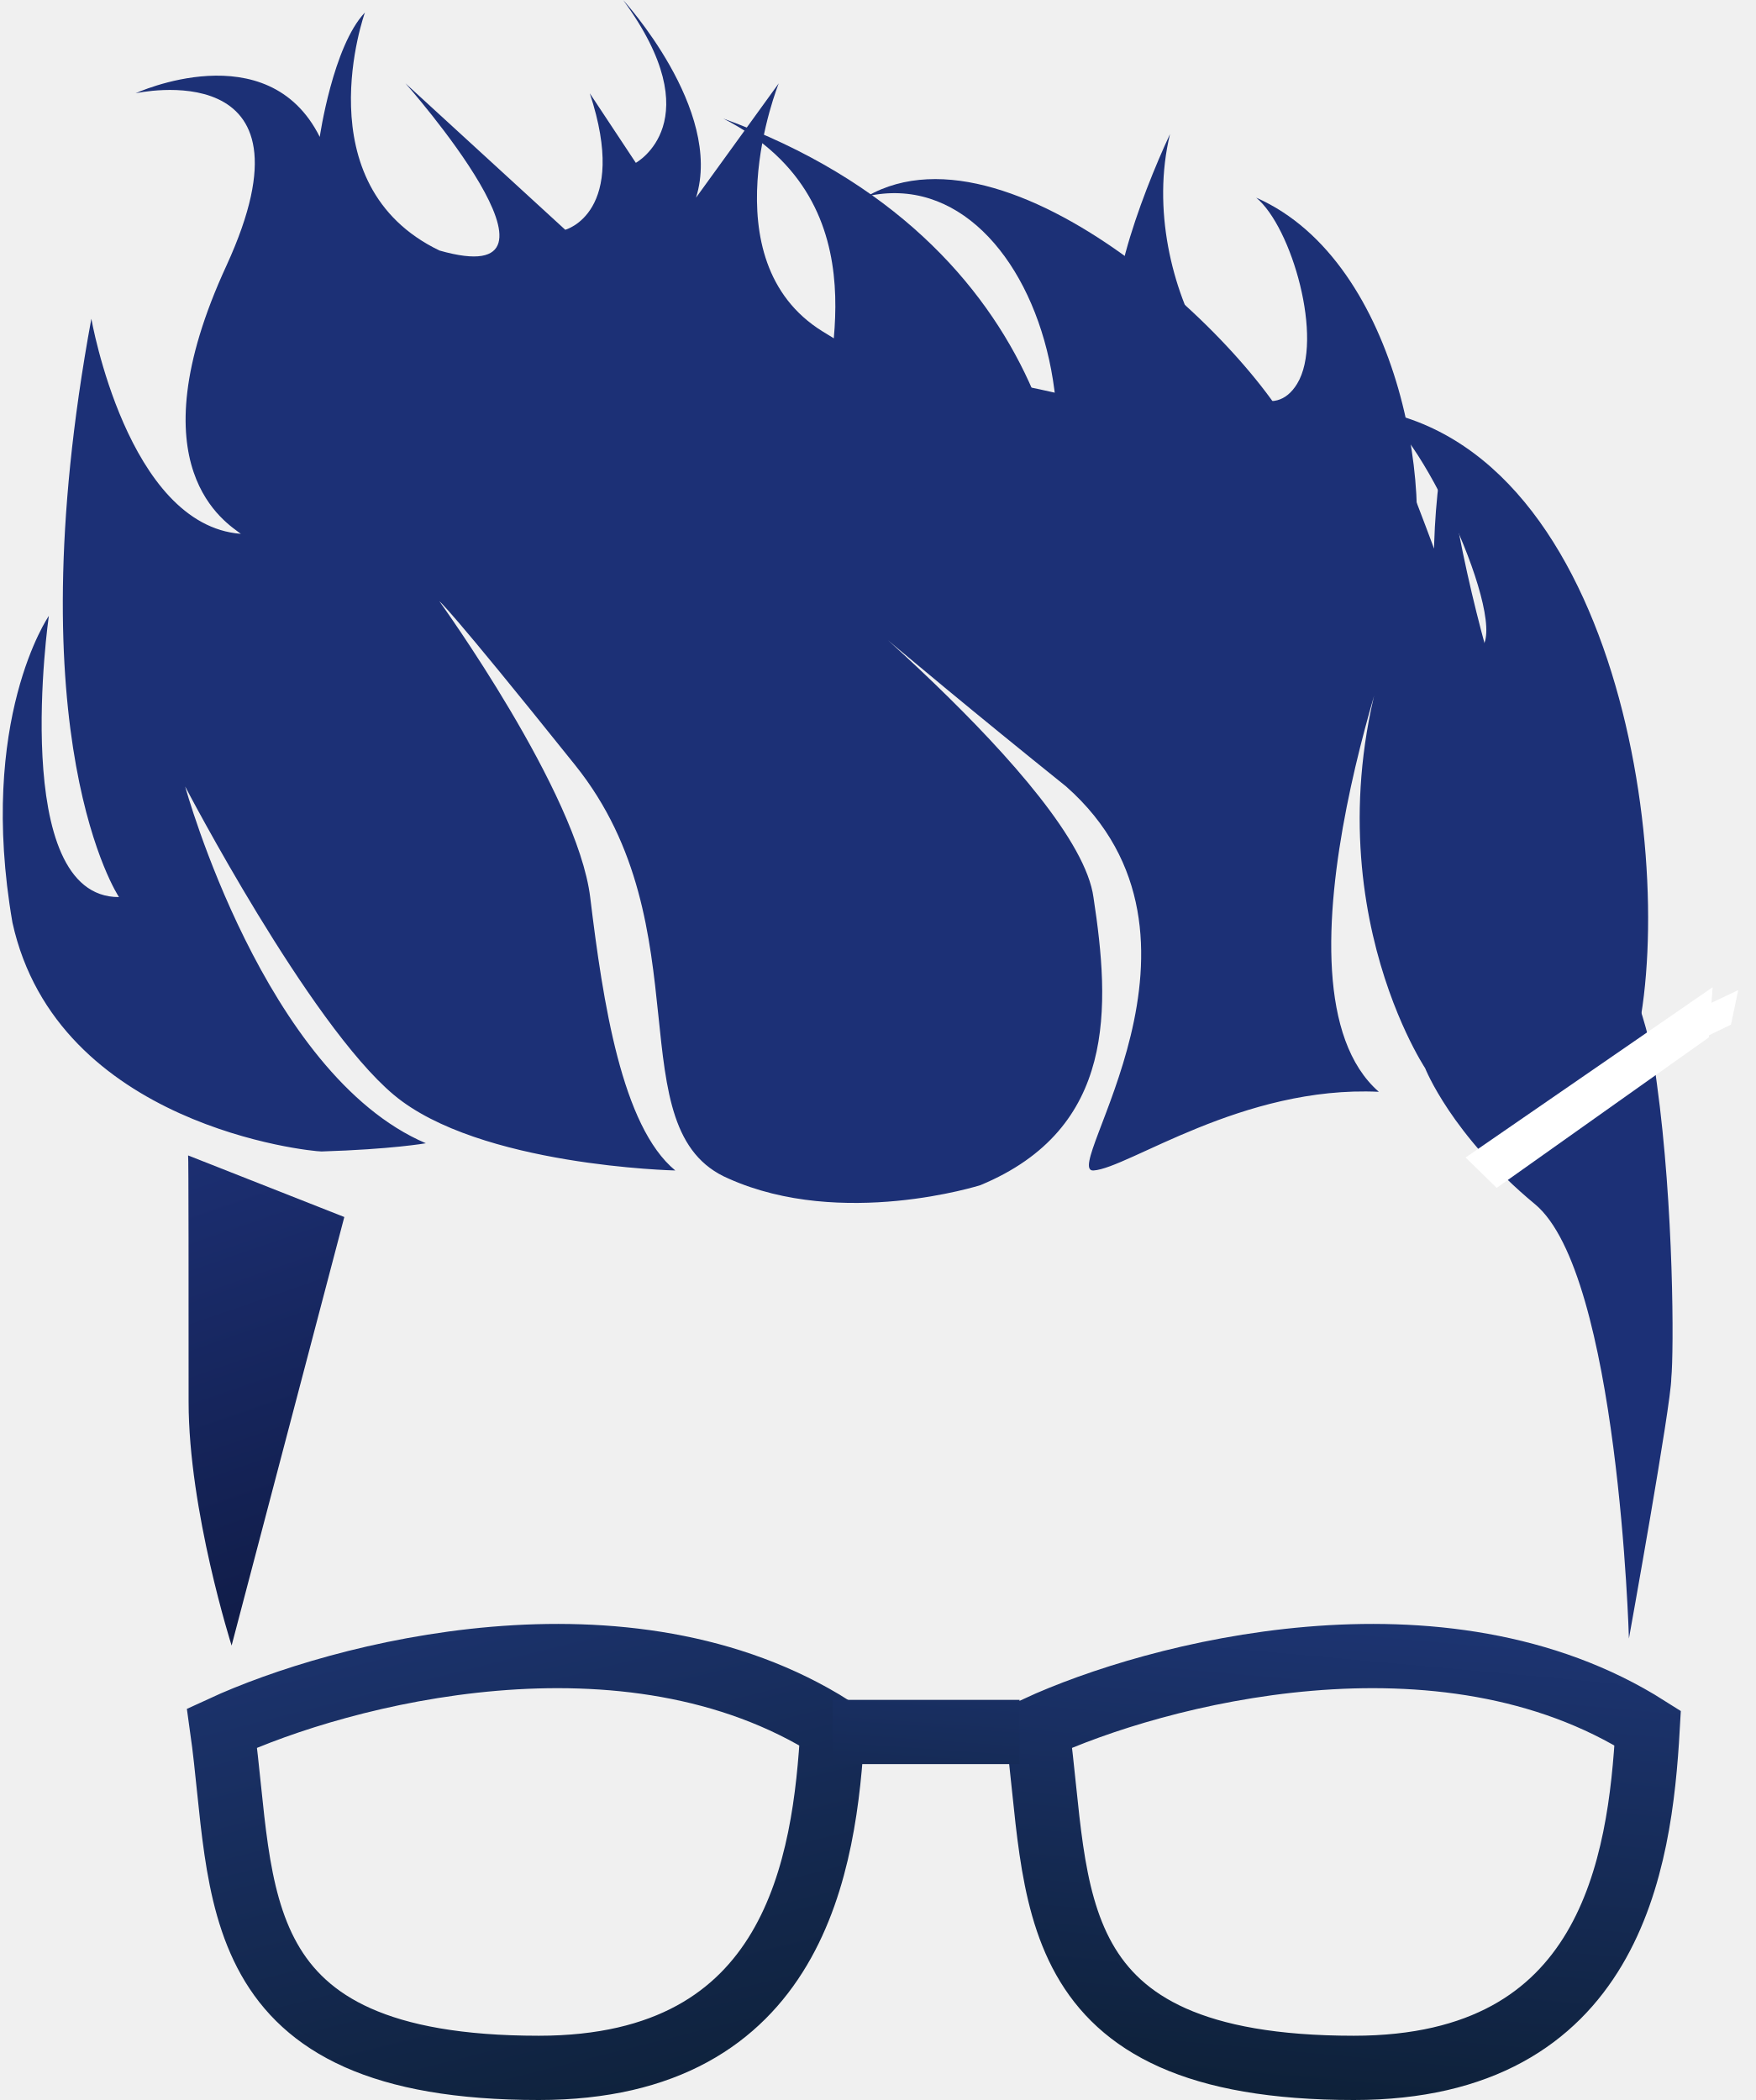
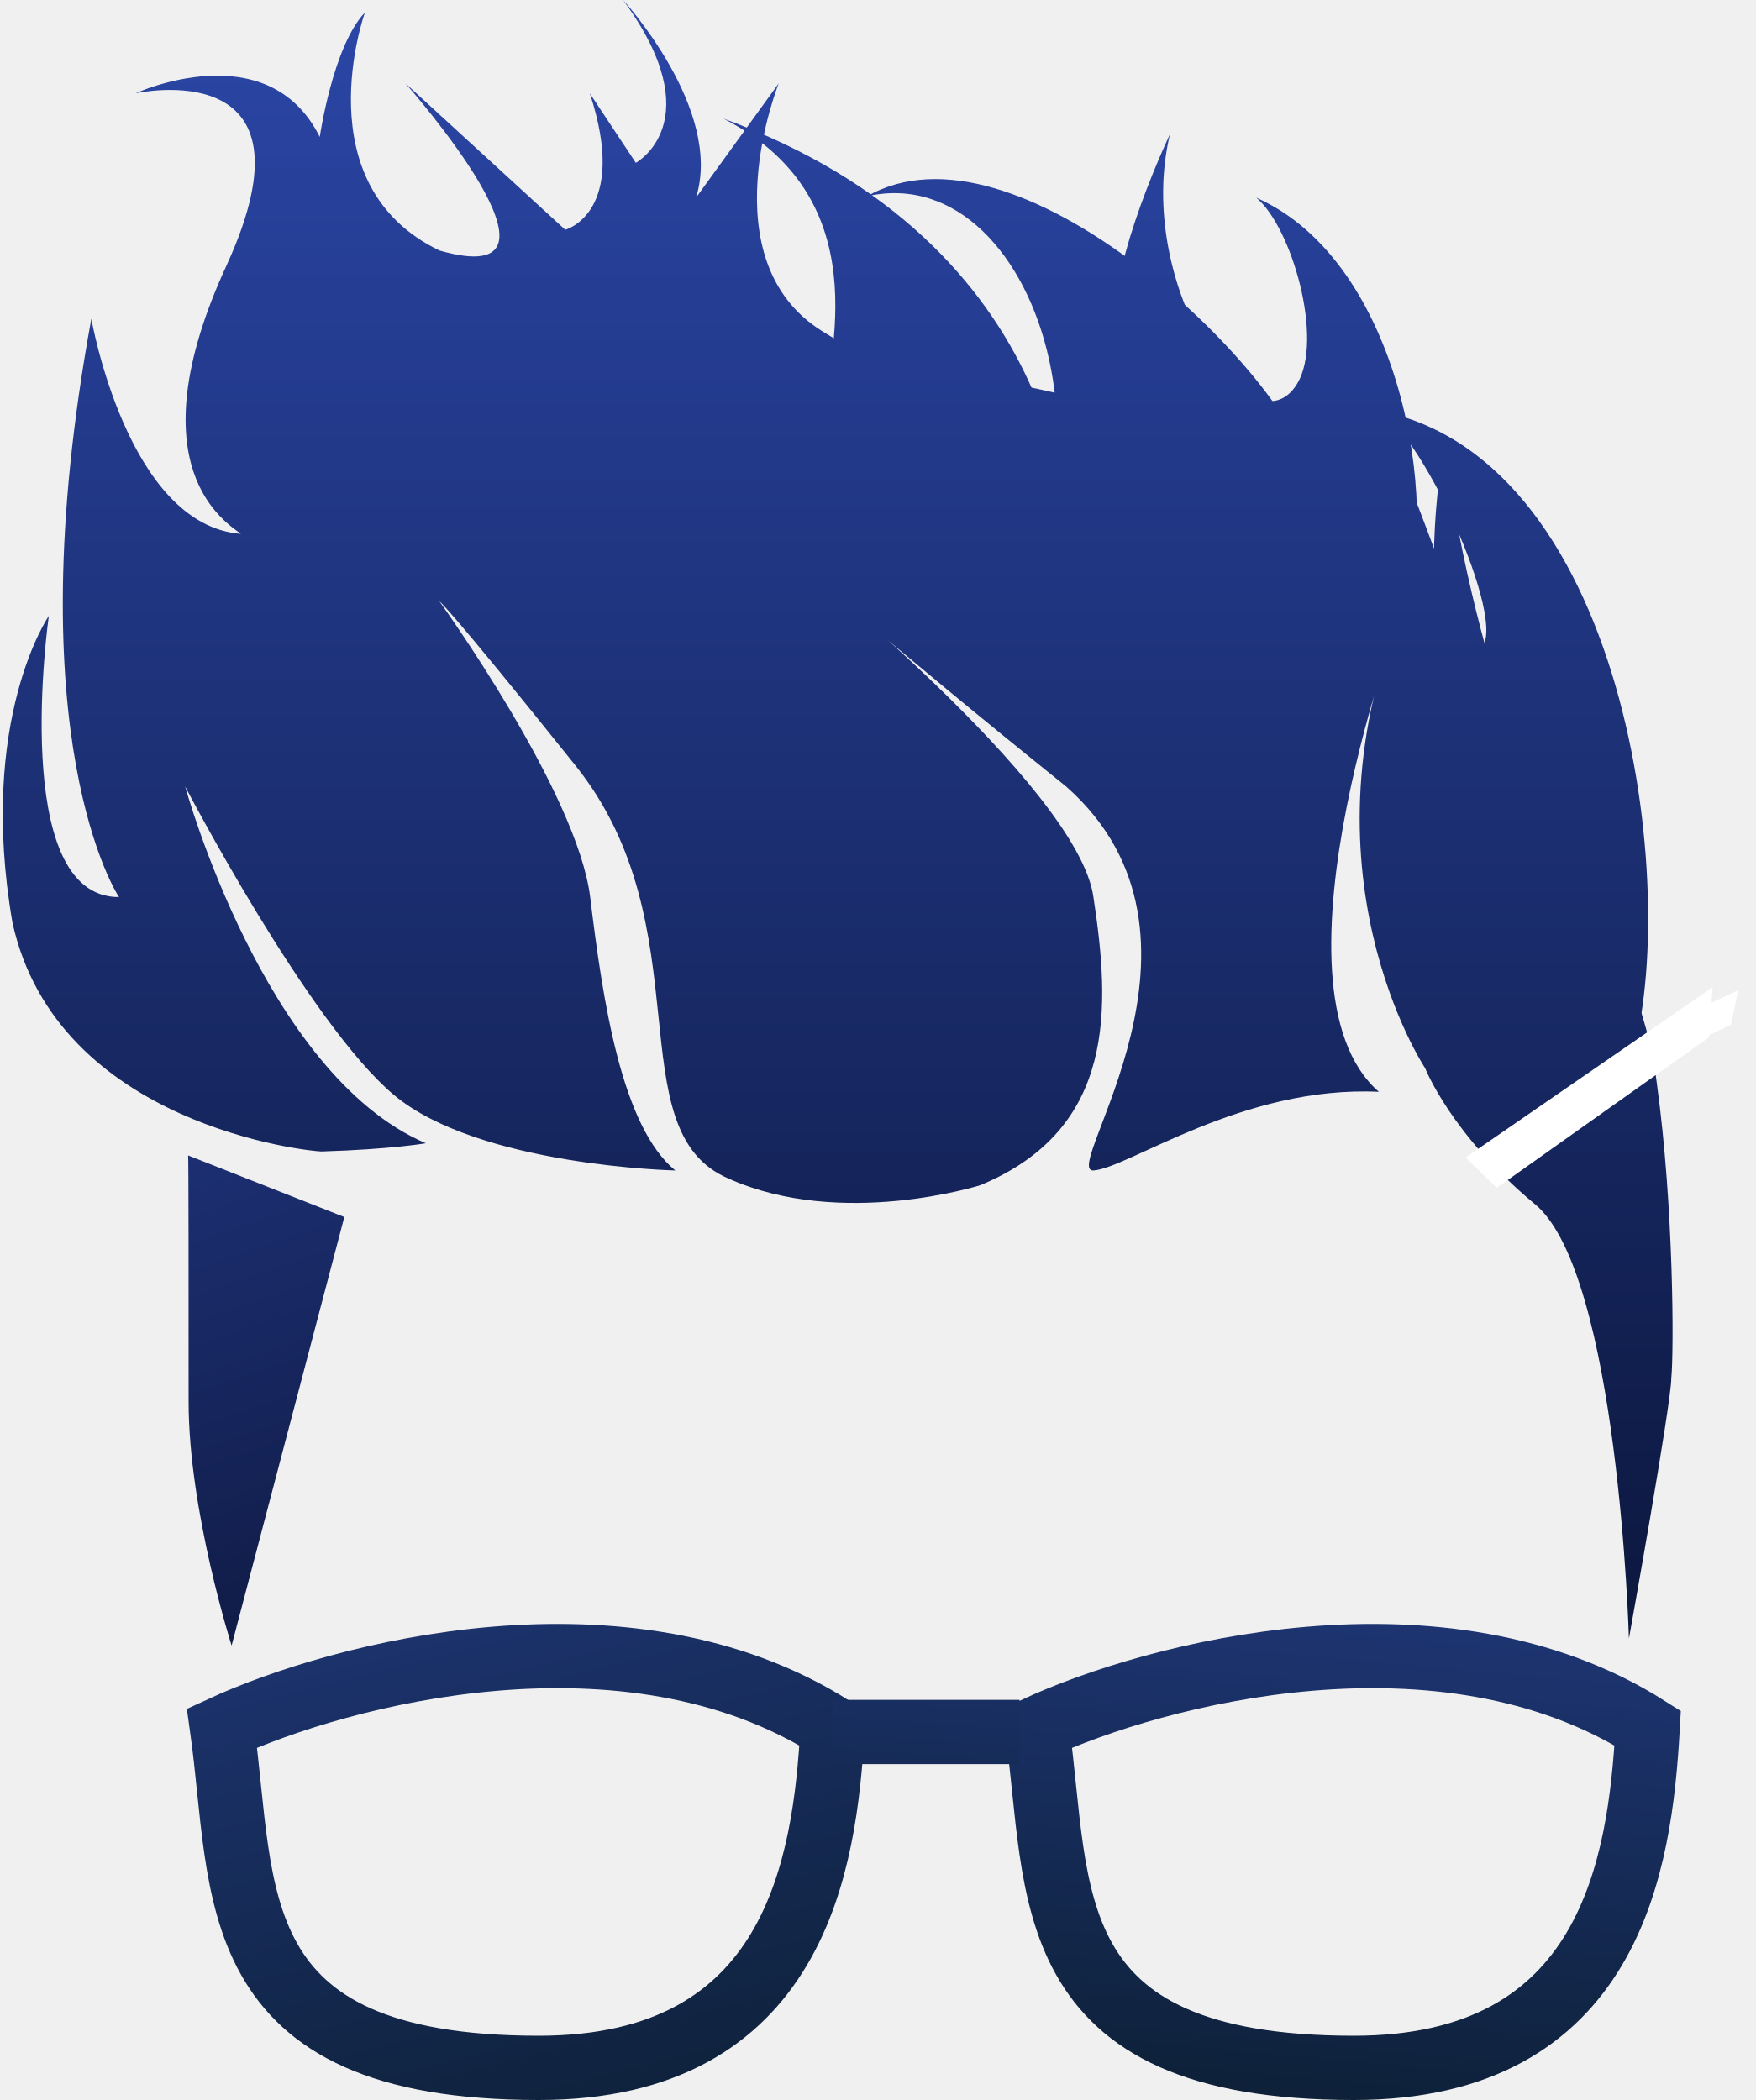
<svg xmlns="http://www.w3.org/2000/svg" width="601" height="719" viewBox="0 0 601 719" fill="none">
  <path d="M64.561 479.938C64.561 517.198 79.281 563.411 79.281 563.411L117.859 416.684L64.392 395.6C64.561 395.6 64.561 442.679 64.561 479.938Z" fill="url(#paint0_linear)" />
  <path d="M285 591.654C214.6 547.004 116.333 573.049 76 591.654C83.857 647.466 74.991 708 184.429 708C272.429 708 282.381 638.164 285 591.654Z" stroke="url(#paint1_linear)" stroke-width="22" />
  <path d="M564 591.654C493.6 547.004 395.333 573.049 355 591.654C362.857 647.466 353.991 708 463.429 708C551.429 708 561.381 638.164 564 591.654Z" stroke="url(#paint2_linear)" stroke-width="22" />
  <path d="M285 593H317H349" stroke="url(#paint3_linear)" stroke-width="22" />
  <path d="M595 339L499.545 384.16L510.454 390.574L592.519 350.807L595 339Z" fill="white" />
-   <path id="main" d="M567.135 370.876C562.033 328.435 534.945 295 534.945 295C534.945 295 505.302 235.252 494.445 152C472.302 276.036 561.445 373.811 487.819 179.671C414.194 -14.47 481.064 175.836 481.064 175.836C481.064 202 518.396 176.391 402.427 145.248C138.8 67.678 134.91 223.477 319.512 179.671C430.394 153.358 423.864 201.507 281.578 113.475C242.191 89.106 266.565 28.54 266.565 28.54L238.252 67.678C247.706 37.511 213.294 0 213.294 0C243.756 41.553 217.645 55.75 217.645 55.75L201.889 31.942C215.395 72.903 193.486 78.671 193.486 78.671L138.8 28.54C138.8 28.54 202.639 100.704 150.419 85.769C103.75 63.291 124.908 4.288 124.908 4.288C113.954 15.823 109.452 46.877 109.452 46.877C91.595 11.091 46.396 31.942 46.396 31.942C46.396 31.942 111.16 17.529 77.547 90.876C45.434 160.526 77.939 179.227 82.441 182.776C43.576 179.819 31.271 109.133 31.271 109.133C4.71 253.314 40.725 307.141 40.725 307.141C2.909 307.289 16.715 210.873 16.715 210.873C16.715 210.873 -7.745 246.363 4.26 315.866C19.566 385.516 106.301 394.241 110.052 394.241C134.062 393.501 145.767 391.431 145.767 391.431C90.394 367.771 63.384 269.284 63.384 269.284C63.384 269.284 105.701 350.469 134.812 374.868C163.924 399.268 231.151 400.747 231.151 400.747C212.843 385.664 206.391 343.223 202.039 307.289C197.687 271.355 150.419 205.892 150.419 205.892C150.419 205.892 152.519 206.584 196.937 262.038C241.355 317.492 210.743 387.142 249.458 403.557C288.174 420.858 335.593 405.775 335.593 405.775C382.261 386.403 380.01 344.702 374.308 307.289C369.206 269.136 269.266 189.431 269.266 189.431C269.266 189.431 302.22 218.858 364.945 269.284C423.183 320.739 362.483 401.487 374.308 400.747C386.133 400.008 425.312 371.593 471.98 373.811C430.662 337.684 480.945 205.892 480.945 205.892C442.381 297.318 487.819 365.701 487.819 365.701C487.819 365.701 496.772 388.557 525.419 412.282C554.065 436.006 557.587 561 557.587 561C557.587 561 572.087 480.601 572.087 471.876C572.988 463.003 572.988 413.317 567.135 370.876Z" fill="#1C3076" />
-   <path d="M296.779 67.197C347.765 38.152 436.179 124.452 446.573 157.139L325.364 234.343C392.583 174.376 357.69 53.561 296.779 67.197Z" fill="#1C3076" />
-   <path d="M247.609 40.599C363.657 82.75 372.367 182.247 362.212 210.873L283.023 140.396C280.376 130.543 304.642 69.728 247.609 40.599Z" fill="#1C3076" />
-   <path d="M471.5 140.5C559.032 157.139 575.783 311.836 557.587 365.139L497.338 321.545C445.782 266.885 565.174 268.39 445.782 222.757C472.916 210.321 496.885 217.575 505.478 222.757C519.045 219.146 487.334 147.866 471.5 140.5Z" fill="#1C3076" />
-   <path d="M430 67.678C480 89.703 492.778 174.226 480.945 205.892C452.445 222.392 400.5 126.892 386 117.392C374.4 109.792 390.833 66.559 400.5 45.892C388 97.392 428.687 156.442 444 131.417C453.245 116.308 442.167 77.678 430 67.678Z" fill="#1C3076" />
+   <path d="M567.135 370.876C562.033 328.435 534.945 295 534.945 295C534.945 295 505.302 235.252 494.445 152C472.302 276.036 561.445 373.811 487.819 179.671C414.194 -14.47 481.064 175.836 481.064 175.836C481.064 202 518.396 176.391 402.427 145.248C138.8 67.678 134.91 223.477 319.512 179.671C430.394 153.358 423.864 201.507 281.578 113.475C242.191 89.106 266.565 28.54 266.565 28.54L238.252 67.678C247.706 37.511 213.294 0 213.294 0C243.756 41.553 217.645 55.75 217.645 55.75L201.889 31.942C215.395 72.903 193.486 78.671 193.486 78.671L138.8 28.54C138.8 28.54 202.639 100.704 150.419 85.769C103.75 63.291 124.908 4.288 124.908 4.288C113.954 15.823 109.452 46.877 109.452 46.877C91.595 11.091 46.396 31.942 46.396 31.942C46.396 31.942 111.16 17.529 77.547 90.876C45.434 160.526 77.939 179.227 82.441 182.776C43.576 179.819 31.271 109.133 31.271 109.133C4.71 253.314 40.725 307.141 40.725 307.141C2.909 307.289 16.715 210.873 16.715 210.873C16.715 210.873 -7.745 246.363 4.26 315.866C19.566 385.516 106.301 394.241 110.052 394.241C134.062 393.501 145.767 391.431 145.767 391.431C90.394 367.771 63.384 269.284 63.384 269.284C63.384 269.284 105.701 350.469 134.812 374.868C163.924 399.268 231.151 400.747 231.151 400.747C212.843 385.664 206.391 343.223 202.039 307.289C197.687 271.355 150.419 205.892 150.419 205.892C150.419 205.892 152.519 206.584 196.937 262.038C241.355 317.492 210.743 387.142 249.458 403.557C288.174 420.858 335.593 405.775 335.593 405.775C382.261 386.403 380.01 344.702 374.308 307.289C369.206 269.136 269.266 189.431 269.266 189.431C269.266 189.431 302.22 218.858 364.945 269.284C423.183 320.739 362.483 401.487 374.308 400.747C386.133 400.008 425.312 371.593 471.98 373.811C430.662 337.684 480.945 205.892 480.945 205.892C442.381 297.318 487.819 365.701 487.819 365.701C487.819 365.701 496.772 388.557 525.419 412.282C554.065 436.006 557.587 561 557.587 561C557.587 561 572.087 480.601 572.087 471.876C572.988 463.003 572.988 413.317 567.135 370.876Z" fill="url(#paint4_linear)" />
+   <path d="M296.779 67.197C347.765 38.152 436.179 124.452 446.573 157.139L325.364 234.343C392.583 174.376 357.69 53.561 296.779 67.197Z" fill="url(#paint5_linear)" />
+   <path d="M247.609 40.599C363.657 82.75 372.367 182.247 362.212 210.873L283.023 140.396C280.376 130.543 304.642 69.728 247.609 40.599Z" fill="url(#paint6_linear)" />
+   <path d="M471.5 140.5C559.032 157.139 575.783 311.836 557.587 365.139L497.338 321.545C445.782 266.885 565.174 268.39 445.782 222.757C472.916 210.321 496.885 217.575 505.478 222.757C519.045 219.146 487.334 147.866 471.5 140.5Z" fill="url(#paint7_linear)" />
+   <path d="M430 67.678C480 89.703 492.778 174.226 480.945 205.892C452.445 222.392 400.5 126.892 386 117.392C374.4 109.792 390.833 66.559 400.5 45.892C388 97.392 428.687 156.442 444 131.417C453.245 116.308 442.167 77.678 430 67.678Z" fill="url(#paint8_linear)" />
  <path d="M586.248 338L501.675 396.311L512.319 406.704L584.949 355.185L586.248 338Z" fill="white" />
  <defs>
    <linearGradient id="paint0_linear" x1="-0.5" y1="188" x2="177.5" y2="702.5" gradientUnits="userSpaceOnUse">
      <stop stop-color="#2C48AB" />
      <stop offset="1" stop-color="#04091C" />
    </linearGradient>
    <linearGradient id="paint1_linear" x1="181" y1="306.5" x2="293.5" y2="753.5" gradientUnits="userSpaceOnUse">
      <stop stop-color="#2C48AB" />
      <stop offset="1" stop-color="#0B1D2E" />
    </linearGradient>
    <linearGradient id="paint2_linear" x1="452.5" y1="384.5" x2="419.5" y2="747" gradientUnits="userSpaceOnUse">
      <stop stop-color="#2C48AB" />
      <stop offset="1" stop-color="#0B1D2E" />
    </linearGradient>
    <linearGradient id="paint3_linear" x1="317" y1="435" x2="299.5" y2="685" gradientUnits="userSpaceOnUse">
      <stop stop-color="#2C48AB" />
      <stop offset="1" stop-color="#0B1D2E" />
    </linearGradient>
+     <linearGradient id="paint4_linear" x1="287" y1="-25" x2="287" y2="707.5" gradientUnits="userSpaceOnUse">
+       <stop stop-color="#2C48AB" />
+       <stop offset="1" stop-color="#040B22" />
+     </linearGradient>
+     <linearGradient id="paint5_linear" x1="287" y1="-25" x2="287" y2="707.5" gradientUnits="userSpaceOnUse">
+       <stop stop-color="#2C48AB" />
+       <stop offset="1" stop-color="#040B22" />
+     </linearGradient>
+     <linearGradient id="paint6_linear" x1="287" y1="-25" x2="287" y2="707.5" gradientUnits="userSpaceOnUse">
+       <stop stop-color="#2C48AB" />
+       <stop offset="1" stop-color="#040B22" />
+     </linearGradient>
+     <linearGradient id="paint7_linear" x1="287" y1="-25" x2="287" y2="707.5" gradientUnits="userSpaceOnUse">
+       <stop stop-color="#2C48AB" />
+       <stop offset="1" stop-color="#040B22" />
+     </linearGradient>
+     <linearGradient id="paint8_linear" x1="287" y1="-25" x2="287" y2="707.5" gradientUnits="userSpaceOnUse">
+       <stop stop-color="#2C48AB" />
+       <stop offset="1" stop-color="#040B22" />
+     </linearGradient>
  </defs>
</svg>
